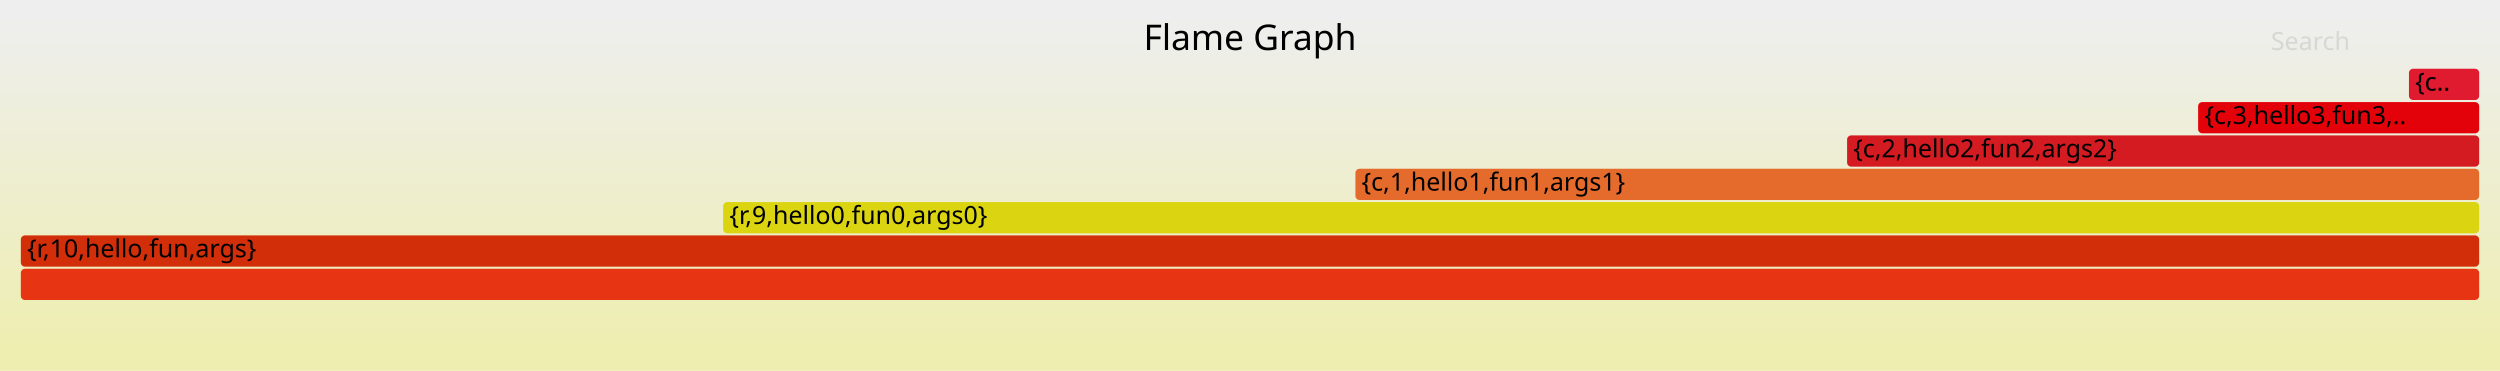
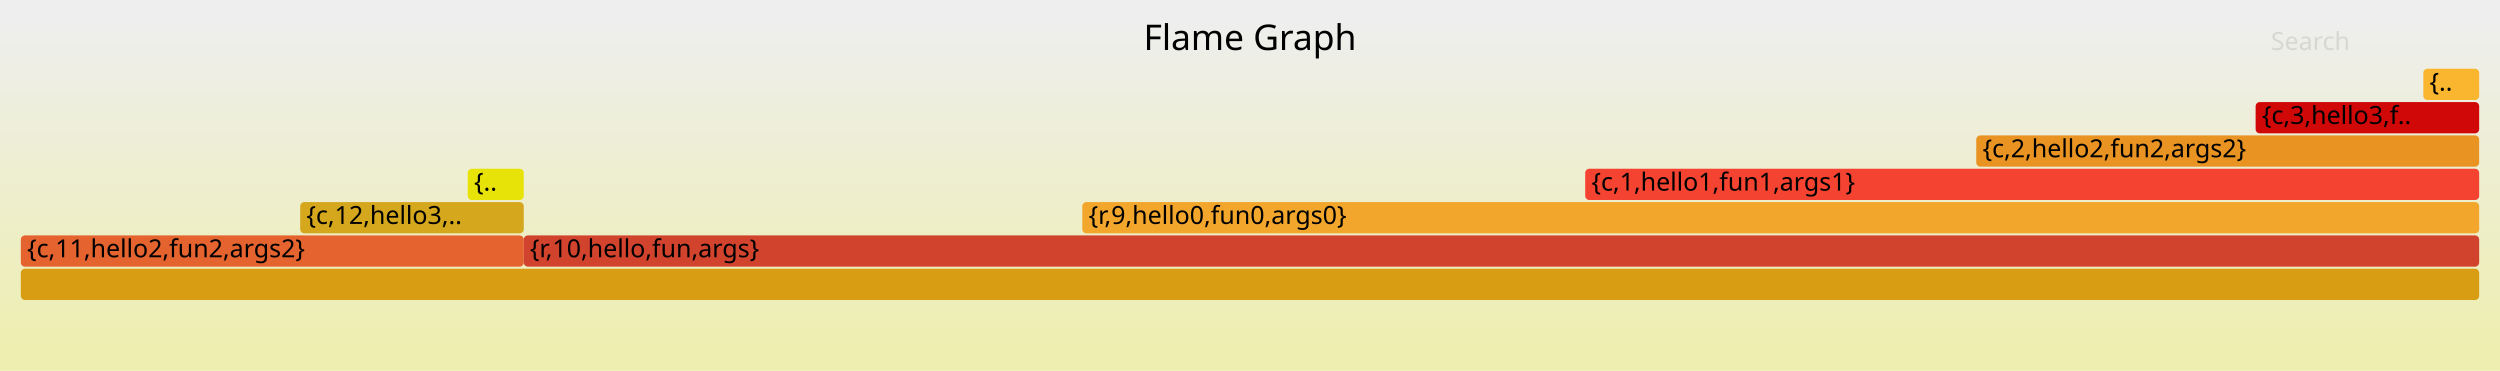
<svg xmlns="http://www.w3.org/2000/svg" version="1.1" width="1200" height="178" viewBox="0 0 1200 178">
  <defs>
    <linearGradient id="background" y1="0" y2="1" x1="0" x2="0">
      <stop stop-color="#eeeeee" offset="5%" />
      <stop stop-color="#eeeeb0" offset="95%" />
    </linearGradient>
  </defs>
  <style type="text/css">
	.func_g:hover { stroke:black; stroke-width:0.5; cursor:pointer; }
</style>
  <rect x="0.0" y="0" width="1200.0" height="178.0" fill="url(#background)" />
  <text text-anchor="middle" x="600.00" y="24" font-size="17" font-family="Verdana" fill="rgb(0,0,0)">Flame Graph</text>
  <text text-anchor="" x="10.00" y="161" font-size="12" font-family="Verdana" fill="rgb(0,0,0)" id="details"> </text>
  <text text-anchor="" x="10.00" y="24" font-size="12" font-family="Verdana" fill="rgb(0,0,0)" id="unzoom" style="opacity:0.0;cursor:pointer">Reset Zoom</text>
  <text text-anchor="" x="1090.00" y="24" font-size="12" font-family="Verdana" fill="rgb(0,0,0)" id="search" style="opacity:0.1;cursor:pointer">Search</text>
  <text text-anchor="" x="1090.00" y="161" font-size="12" font-family="Verdana" fill="rgb(0,0,0)" id="matched"> </text>
  <g class="func_g">
-     <rect x="650.6" y="81" width="539.4" height="15.0" fill="rgb(228,107,44)" rx="2" ry="2" />
-     <text text-anchor="" x="653.57" y="91.5" font-size="12" font-family="Verdana" fill="rgb(0,0,0)">{c,1,hello1,fun1,args1}</text>
+     <rect x="948.6" y="65" width="241.4" height="15.0" fill="rgb(232,147,34)" rx="2" ry="2" />
+     <text text-anchor="" x="951.64" y="75.5" font-size="12" font-family="Verdana" fill="rgb(0,0,0)">{c,2,hello2,fun2,args2}</text>
  </g>
  <g class="func_g">
-     <rect x="10.0" y="129" width="1180.0" height="15.0" fill="rgb(231,52,18)" rx="2" ry="2" />
+     <rect x="519.5" y="97" width="670.5" height="15.0" fill="rgb(242,166,44)" rx="2" ry="2" />
+     <text text-anchor="" x="522.55" y="107.5" font-size="12" font-family="Verdana" fill="rgb(0,0,0)">{r,9,hello0,fun0,args0}</text>
+   </g>
+   <g class="func_g">
+     <rect x="10.0" y="113" width="241.4" height="15.0" fill="rgb(228,99,46)" rx="2" ry="2" />
+     <text text-anchor="" x="13.00" y="123.5" font-size="12" font-family="Verdana" fill="rgb(0,0,0)">{c,11,hello2,fun2,args2}</text>
+   </g>
+   <g class="func_g">
+     <rect x="224.5" y="81" width="26.9" height="15.0" fill="rgb(231,226,7)" rx="2" ry="2" />
+     <text text-anchor="" x="227.55" y="91.5" font-size="12" font-family="Verdana" fill="rgb(0,0,0)">{..</text>
+   </g>
+   <g class="func_g">
+     <rect x="251.4" y="113" width="938.6" height="15.0" fill="rgb(210,67,45)" rx="2" ry="2" />
+     <text text-anchor="" x="254.36" y="123.5" font-size="12" font-family="Verdana" fill="rgb(0,0,0)">{r,10,hello,fun,args}</text>
+   </g>
+   <g class="func_g">
+     <rect x="10.0" y="129" width="1180.0" height="15.0" fill="rgb(216,157,19)" rx="2" ry="2" />
    <text text-anchor="" x="13.00" y="139.5" font-size="12" font-family="Verdana" fill="rgb(0,0,0)" />
  </g>
  <g class="func_g">
-     <rect x="1055.1" y="49" width="134.9" height="15.0" fill="rgb(228,2,10)" rx="2" ry="2" />
-     <text text-anchor="" x="1058.14" y="59.5" font-size="12" font-family="Verdana" fill="rgb(0,0,0)">{c,3,hello3,fun3,..</text>
+     <rect x="1082.7" y="49" width="107.3" height="15.0" fill="rgb(208,9,8)" rx="2" ry="2" />
+     <text text-anchor="" x="1085.73" y="59.5" font-size="12" font-family="Verdana" fill="rgb(0,0,0)">{c,3,hello3,f..</text>
  </g>
  <g class="func_g">
-     <rect x="1156.3" y="33" width="33.7" height="15.0" fill="rgb(224,26,47)" rx="2" ry="2" />
-     <text text-anchor="" x="1159.29" y="43.5" font-size="12" font-family="Verdana" fill="rgb(0,0,0)">{c..</text>
+     <rect x="760.9" y="81" width="429.1" height="15.0" fill="rgb(244,67,48)" rx="2" ry="2" />
+     <text text-anchor="" x="763.91" y="91.5" font-size="12" font-family="Verdana" fill="rgb(0,0,0)">{c,1,hello1,fun1,args1}</text>
  </g>
  <g class="func_g">
-     <rect x="347.1" y="97" width="842.9" height="15.0" fill="rgb(219,212,16)" rx="2" ry="2" />
-     <text text-anchor="" x="350.14" y="107.5" font-size="12" font-family="Verdana" fill="rgb(0,0,0)">{r,9,hello0,fun0,args0}</text>
+     <rect x="144.1" y="97" width="107.3" height="15.0" fill="rgb(212,167,28)" rx="2" ry="2" />
+     <text text-anchor="" x="147.09" y="107.5" font-size="12" font-family="Verdana" fill="rgb(0,0,0)">{c,12,hello3,..</text>
  </g>
  <g class="func_g">
-     <rect x="10.0" y="113" width="1180.0" height="15.0" fill="rgb(210,46,10)" rx="2" ry="2" />
-     <text text-anchor="" x="13.00" y="123.5" font-size="12" font-family="Verdana" fill="rgb(0,0,0)">{r,10,hello,fun,args}</text>
-   </g>
-   <g class="func_g">
-     <rect x="886.6" y="65" width="303.4" height="15.0" fill="rgb(212,27,33)" rx="2" ry="2" />
-     <text text-anchor="" x="889.57" y="75.5" font-size="12" font-family="Verdana" fill="rgb(0,0,0)">{c,2,hello2,fun2,args2}</text>
+     <rect x="1163.2" y="33" width="26.8" height="15.0" fill="rgb(250,182,47)" rx="2" ry="2" />
+     <text text-anchor="" x="1166.18" y="43.5" font-size="12" font-family="Verdana" fill="rgb(0,0,0)">{..</text>
  </g>
</svg>
